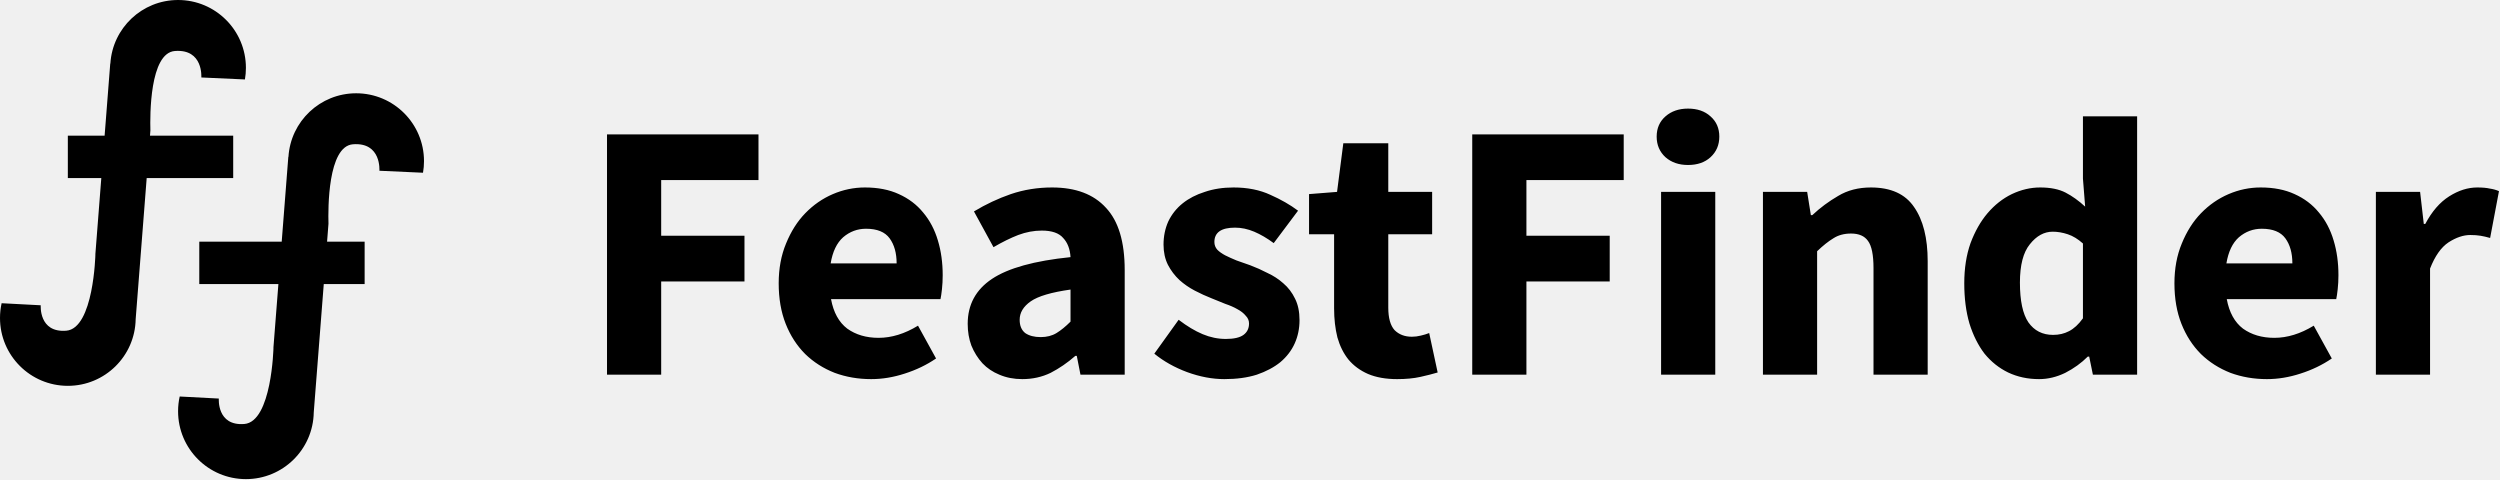
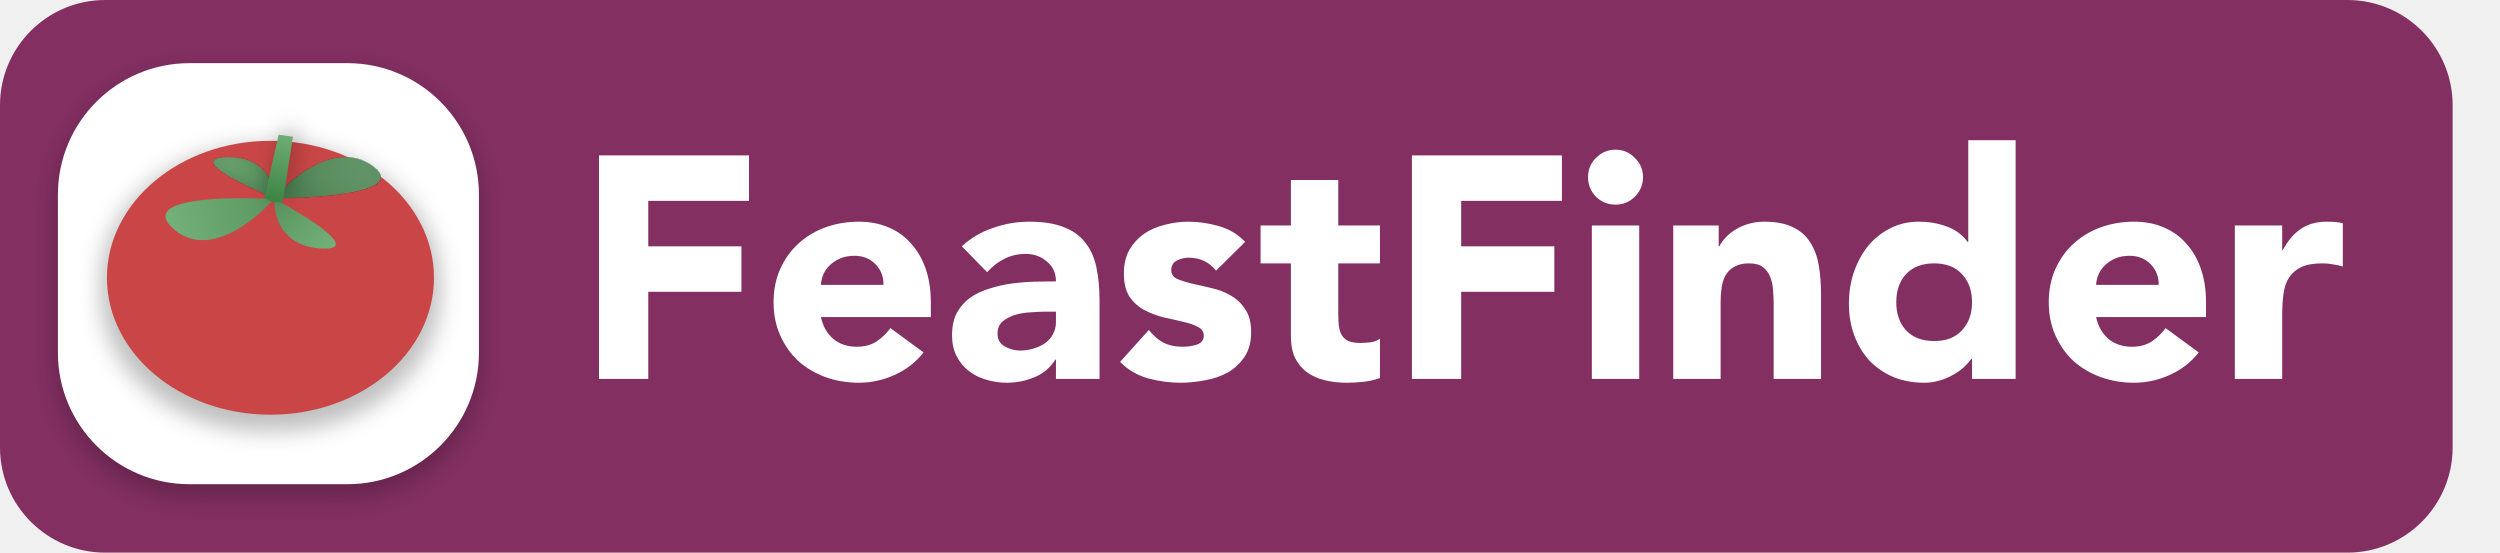
- <svg xmlns="http://www.w3.org/2000/svg" width="407" height="78" viewBox="0 0 407 78" fill="none">
-   <path fill-rule="evenodd" clip-rule="evenodd" d="M39.874 12.935C39.98 12.321 40.035 11.689 40.035 11.044C40.035 4.945 35.091 0 28.991 0C23.123 0 18.323 4.577 17.968 10.356L17.947 10.354L17.031 22.088H11.044V28.991H16.492L15.523 41.406L15.531 41.416C15.531 41.416 15.26 53.496 10.774 53.841C6.287 54.186 6.632 49.699 6.632 49.699L0.263 49.364C0.091 50.138 0 50.944 0 51.77C0 57.87 4.945 62.814 11.044 62.814C17.08 62.814 21.985 57.972 22.087 51.961L23.88 28.991H37.965V22.088H24.418L24.485 21.235C24.414 18.82 24.36 8.619 28.47 8.303C33.134 7.944 32.775 12.612 32.775 12.612L39.874 12.935ZM68.865 28.121C68.971 27.507 69.027 26.875 69.027 26.23C69.027 20.131 64.082 15.186 57.982 15.186C52.114 15.186 47.315 19.763 46.959 25.541L46.938 25.54L45.861 39.345H32.443V46.248H45.322L44.514 56.592L44.522 56.602C44.522 56.602 44.252 68.681 39.765 69.026C35.278 69.372 35.623 64.885 35.623 64.885L29.254 64.55C29.082 65.324 28.991 66.129 28.991 66.956C28.991 73.055 33.936 78 40.035 78C46.071 78 50.976 73.158 51.078 67.147L52.709 46.248H59.363V39.345H53.248L53.476 36.42C53.406 34.005 53.351 23.805 57.462 23.489C62.125 23.13 61.766 27.798 61.766 27.798L68.865 28.121ZM98.821 21.88V61H107.641V45.82H121.201V38.38H107.641V29.32H123.481V21.88H98.821ZM135.891 60.7C137.731 61.38 139.711 61.72 141.831 61.72C143.631 61.72 145.451 61.42 147.291 60.82C149.171 60.22 150.871 59.4 152.391 58.36L149.451 53.02C147.291 54.34 145.151 55 143.031 55C141.031 55 139.331 54.5 137.931 53.5C136.571 52.46 135.691 50.86 135.291 48.7H153.111C153.191 48.34 153.271 47.8 153.351 47.08C153.431 46.36 153.471 45.6 153.471 44.8C153.471 42.76 153.211 40.88 152.691 39.16C152.171 37.4 151.371 35.88 150.291 34.6C149.251 33.32 147.931 32.32 146.331 31.6C144.771 30.88 142.931 30.52 140.811 30.52C139.011 30.52 137.271 30.88 135.591 31.6C133.911 32.32 132.411 33.36 131.091 34.72C129.811 36.04 128.771 37.68 127.971 39.64C127.171 41.56 126.771 43.72 126.771 46.12C126.771 48.6 127.151 50.8 127.911 52.72C128.671 54.64 129.731 56.28 131.091 57.64C132.451 58.96 134.051 59.98 135.891 60.7ZM145.971 42.88H135.231C135.551 40.96 136.231 39.54 137.271 38.62C138.351 37.7 139.591 37.24 140.991 37.24C142.791 37.24 144.071 37.76 144.831 38.8C145.591 39.84 145.971 41.2 145.971 42.88ZM162.701 61C163.821 61.48 165.061 61.72 166.421 61.72C168.101 61.72 169.641 61.38 171.041 60.7C172.441 59.98 173.781 59.06 175.061 57.94H175.301L175.901 61H183.101V43.96C183.101 39.36 182.081 35.98 180.041 33.82C178.041 31.62 175.121 30.52 171.281 30.52C168.921 30.52 166.681 30.88 164.561 31.6C162.481 32.32 160.481 33.26 158.561 34.42L161.741 40.24C163.181 39.4 164.521 38.74 165.761 38.26C167.041 37.78 168.321 37.54 169.601 37.54C171.241 37.54 172.401 37.94 173.081 38.74C173.801 39.5 174.201 40.54 174.281 41.86C168.401 42.46 164.141 43.64 161.501 45.4C158.861 47.16 157.541 49.6 157.541 52.72C157.541 54 157.741 55.18 158.141 56.26C158.581 57.34 159.181 58.3 159.941 59.14C160.701 59.94 161.621 60.56 162.701 61ZM172.001 54.22C171.281 54.66 170.421 54.88 169.421 54.88C168.381 54.88 167.541 54.66 166.901 54.22C166.301 53.74 166.001 53.02 166.001 52.06C166.001 50.9 166.601 49.9 167.801 49.06C169.001 48.22 171.161 47.58 174.281 47.14V52.36C173.481 53.16 172.721 53.78 172.001 54.22ZM193.262 60.58C195.342 61.34 197.362 61.72 199.322 61.72C201.322 61.72 203.082 61.48 204.602 61C206.122 60.48 207.402 59.8 208.442 58.96C209.482 58.08 210.262 57.06 210.782 55.9C211.302 54.74 211.562 53.48 211.562 52.12C211.562 50.76 211.322 49.6 210.842 48.64C210.362 47.64 209.722 46.8 208.922 46.12C208.162 45.44 207.302 44.88 206.342 44.44C205.422 43.96 204.482 43.54 203.522 43.18C202.762 42.9 202.022 42.64 201.302 42.4C200.622 42.12 200.002 41.84 199.442 41.56C198.922 41.28 198.502 40.98 198.182 40.66C197.862 40.3 197.702 39.88 197.702 39.4C197.702 37.84 198.822 37.06 201.062 37.06C202.102 37.06 203.142 37.28 204.182 37.72C205.222 38.16 206.282 38.78 207.362 39.58L211.322 34.3C210.042 33.34 208.542 32.48 206.822 31.72C205.102 30.92 203.102 30.52 200.822 30.52C199.102 30.52 197.542 30.76 196.142 31.24C194.742 31.68 193.542 32.3 192.542 33.1C191.542 33.9 190.762 34.88 190.202 36.04C189.682 37.2 189.422 38.46 189.422 39.82C189.422 41.06 189.662 42.16 190.142 43.12C190.622 44.04 191.242 44.86 192.002 45.58C192.762 46.26 193.602 46.84 194.522 47.32C195.442 47.8 196.362 48.22 197.282 48.58C198.042 48.9 198.782 49.2 199.502 49.48C200.222 49.72 200.862 50 201.422 50.32C202.022 50.64 202.482 51 202.802 51.4C203.162 51.76 203.342 52.18 203.342 52.66C203.342 53.46 203.042 54.08 202.442 54.52C201.842 54.96 200.882 55.18 199.562 55.18C198.282 55.18 197.022 54.92 195.782 54.4C194.542 53.88 193.242 53.1 191.882 52.06L187.922 57.58C189.442 58.82 191.222 59.82 193.262 60.58ZM222.712 60.88C224.032 61.44 225.612 61.72 227.452 61.72C228.892 61.72 230.152 61.6 231.232 61.36C232.312 61.12 233.252 60.88 234.052 60.64L232.672 54.22C232.272 54.38 231.812 54.52 231.292 54.64C230.812 54.76 230.332 54.82 229.852 54.82C228.692 54.82 227.752 54.46 227.032 53.74C226.352 52.98 226.012 51.76 226.012 50.08V38.14H233.152V31.24H226.012V23.32H218.692L217.672 31.24L213.112 31.6V38.14H217.192V50.2C217.192 51.92 217.372 53.5 217.732 54.94C218.132 56.34 218.732 57.54 219.532 58.54C220.372 59.54 221.432 60.32 222.712 60.88ZM239.681 21.88V61H248.501V45.82H262.061V38.38H248.501V29.32H264.341V21.88H239.681ZM279.245 31.24H270.425V61H279.245V31.24ZM271.145 25.6C272.105 26.44 273.325 26.86 274.805 26.86C276.325 26.86 277.545 26.44 278.465 25.6C279.425 24.72 279.905 23.6 279.905 22.24C279.905 20.88 279.425 19.78 278.465 18.94C277.545 18.1 276.325 17.68 274.805 17.68C273.325 17.68 272.105 18.1 271.145 18.94C270.185 19.78 269.705 20.88 269.705 22.24C269.705 23.6 270.185 24.72 271.145 25.6ZM294.207 31.24H287.007V61H295.827V40.9C296.787 39.98 297.667 39.28 298.467 38.8C299.267 38.28 300.227 38.02 301.347 38.02C302.627 38.02 303.547 38.42 304.107 39.22C304.707 40.02 305.007 41.5 305.007 43.66V61H313.827V42.52C313.827 38.76 313.087 35.82 311.607 33.7C310.167 31.58 307.827 30.52 304.587 30.52C302.547 30.52 300.767 30.98 299.247 31.9C297.727 32.78 296.327 33.82 295.047 35.02H294.807L294.207 31.24ZM326.923 60.64C328.443 61.36 330.123 61.72 331.963 61.72C333.403 61.72 334.823 61.38 336.223 60.7C337.623 59.98 338.843 59.1 339.883 58.06H340.123L340.723 61H347.923V18.94H339.103V29.08L339.463 33.64C338.423 32.68 337.363 31.92 336.283 31.36C335.203 30.8 333.823 30.52 332.143 30.52C330.583 30.52 329.043 30.88 327.523 31.6C326.043 32.32 324.723 33.36 323.563 34.72C322.443 36.04 321.523 37.66 320.803 39.58C320.123 41.5 319.783 43.68 319.783 46.12C319.783 48.56 320.063 50.74 320.623 52.66C321.223 54.58 322.043 56.22 323.083 57.58C324.163 58.9 325.443 59.92 326.923 60.64ZM336.823 53.92C336.063 54.32 335.203 54.52 334.243 54.52C332.523 54.52 331.183 53.84 330.223 52.48C329.303 51.12 328.843 48.96 328.843 46C328.843 43.16 329.383 41.08 330.463 39.76C331.543 38.4 332.783 37.72 334.183 37.72C334.983 37.72 335.803 37.86 336.643 38.14C337.483 38.42 338.303 38.92 339.103 39.64V51.82C338.383 52.82 337.623 53.52 336.823 53.92ZM363.118 60.7C364.958 61.38 366.938 61.72 369.058 61.72C370.858 61.72 372.678 61.42 374.518 60.82C376.398 60.22 378.098 59.4 379.618 58.36L376.678 53.02C374.518 54.34 372.378 55 370.258 55C368.258 55 366.558 54.5 365.158 53.5C363.798 52.46 362.918 50.86 362.518 48.7H380.338C380.418 48.34 380.498 47.8 380.578 47.08C380.658 46.36 380.698 45.6 380.698 44.8C380.698 42.76 380.438 40.88 379.918 39.16C379.398 37.4 378.598 35.88 377.518 34.6C376.478 33.32 375.158 32.32 373.558 31.6C371.998 30.88 370.158 30.52 368.038 30.52C366.238 30.52 364.498 30.88 362.818 31.6C361.138 32.32 359.638 33.36 358.318 34.72C357.038 36.04 355.998 37.68 355.198 39.64C354.398 41.56 353.998 43.72 353.998 46.12C353.998 48.6 354.378 50.8 355.138 52.72C355.898 54.64 356.958 56.28 358.318 57.64C359.678 58.96 361.278 59.98 363.118 60.7ZM373.198 42.88H362.458C362.778 40.96 363.458 39.54 364.498 38.62C365.578 37.7 366.818 37.24 368.218 37.24C370.018 37.24 371.298 37.76 372.058 38.8C372.818 39.84 373.198 41.2 373.198 42.88ZM393.993 31.24H386.793V61H395.613V43.72C396.413 41.68 397.413 40.26 398.613 39.46C399.853 38.66 401.033 38.26 402.153 38.26C402.793 38.26 403.353 38.3 403.833 38.38C404.313 38.46 404.833 38.58 405.393 38.74L406.833 31.12C406.393 30.92 405.893 30.78 405.333 30.7C404.813 30.58 404.133 30.52 403.293 30.52C401.773 30.52 400.253 31 398.733 31.96C397.213 32.92 395.913 34.42 394.833 36.46H394.593L393.993 31.24Z" fill="black" />
+ <svg xmlns="http://www.w3.org/2000/svg" width="475" height="105" viewBox="0 0 475 105" fill="none">
+   <rect width="466" height="105" rx="20" fill="#6C0543" fill-opacity="0.82" />
+   <g filter="url(#filter0_d)">
+     <rect x="11" y="12" width="80" height="80" rx="25" fill="white" />
+   </g>
+   <path d="M113.811 29.52H142.311V38.16H123.171V46.8H140.871V55.44H123.171V72H113.811V29.52ZM175.477 66.96C174.037 68.8 172.217 70.22 170.017 71.22C167.817 72.22 165.537 72.72 163.177 72.72C160.937 72.72 158.817 72.36 156.817 71.64C154.857 70.92 153.137 69.9 151.657 68.58C150.217 67.22 149.077 65.6 148.237 63.72C147.397 61.84 146.977 59.74 146.977 57.42C146.977 55.1 147.397 53 148.237 51.12C149.077 49.24 150.217 47.64 151.657 46.32C153.137 44.96 154.857 43.92 156.817 43.2C158.817 42.48 160.937 42.12 163.177 42.12C165.257 42.12 167.137 42.48 168.817 43.2C170.537 43.92 171.977 44.96 173.137 46.32C174.337 47.64 175.257 49.24 175.897 51.12C176.537 53 176.857 55.1 176.857 57.42V60.24H155.977C156.337 61.96 157.117 63.34 158.317 64.38C159.517 65.38 160.997 65.88 162.757 65.88C164.237 65.88 165.477 65.56 166.477 64.92C167.517 64.24 168.417 63.38 169.177 62.34L175.477 66.96ZM167.857 54.12C167.897 52.6 167.397 51.3 166.357 50.22C165.317 49.14 163.977 48.6 162.337 48.6C161.337 48.6 160.457 48.76 159.697 49.08C158.937 49.4 158.277 49.82 157.717 50.34C157.197 50.82 156.777 51.4 156.457 52.08C156.177 52.72 156.017 53.4 155.977 54.12H167.857ZM200.63 68.34H200.51C199.51 69.9 198.17 71.02 196.49 71.7C194.85 72.38 193.11 72.72 191.27 72.72C189.91 72.72 188.59 72.52 187.31 72.12C186.07 71.76 184.97 71.2 184.01 70.44C183.05 69.68 182.29 68.74 181.73 67.62C181.17 66.5 180.89 65.2 180.89 63.72C180.89 62.04 181.19 60.62 181.79 59.46C182.43 58.3 183.27 57.34 184.31 56.58C185.39 55.82 186.61 55.24 187.97 54.84C189.33 54.4 190.73 54.08 192.17 53.88C193.65 53.68 195.11 53.56 196.55 53.52C198.03 53.48 199.39 53.46 200.63 53.46C200.63 51.86 200.05 50.6 198.89 49.68C197.77 48.72 196.43 48.24 194.87 48.24C193.39 48.24 192.03 48.56 190.79 49.2C189.59 49.8 188.51 50.64 187.55 51.72L182.75 46.8C184.43 45.24 186.39 44.08 188.63 43.32C190.87 42.52 193.19 42.12 195.59 42.12C198.23 42.12 200.39 42.46 202.07 43.14C203.79 43.78 205.15 44.74 206.15 46.02C207.19 47.3 207.91 48.88 208.31 50.76C208.71 52.6 208.91 54.74 208.91 57.18V72H200.63V68.34ZM198.41 59.22C197.73 59.22 196.87 59.26 195.83 59.34C194.83 59.38 193.85 59.54 192.89 59.82C191.97 60.1 191.17 60.52 190.49 61.08C189.85 61.64 189.53 62.42 189.53 63.42C189.53 64.5 189.99 65.3 190.91 65.82C191.83 66.34 192.79 66.6 193.79 66.6C194.67 66.6 195.51 66.48 196.31 66.24C197.15 66 197.89 65.66 198.53 65.22C199.17 64.78 199.67 64.22 200.03 63.54C200.43 62.86 200.63 62.06 200.63 61.14V59.22H198.41ZM231.057 51.42C229.737 49.78 227.997 48.96 225.837 48.96C225.077 48.96 224.337 49.14 223.617 49.5C222.897 49.86 222.537 50.48 222.537 51.36C222.537 52.08 222.897 52.62 223.617 52.98C224.377 53.3 225.317 53.6 226.437 53.88C227.597 54.12 228.817 54.4 230.097 54.72C231.417 55 232.637 55.46 233.757 56.1C234.917 56.74 235.857 57.62 236.577 58.74C237.337 59.82 237.717 61.28 237.717 63.12C237.717 65 237.297 66.56 236.457 67.8C235.657 69 234.617 69.98 233.337 70.74C232.057 71.46 230.617 71.96 229.017 72.24C227.417 72.56 225.837 72.72 224.277 72.72C222.237 72.72 220.177 72.44 218.097 71.88C216.017 71.28 214.257 70.24 212.817 68.76L218.277 62.7C219.117 63.74 220.037 64.54 221.037 65.1C222.077 65.62 223.277 65.88 224.637 65.88C225.677 65.88 226.617 65.74 227.457 65.46C228.297 65.14 228.717 64.58 228.717 63.78C228.717 63.02 228.337 62.46 227.577 62.1C226.857 61.7 225.917 61.38 224.757 61.14C223.637 60.86 222.417 60.58 221.097 60.3C219.817 59.98 218.597 59.52 217.437 58.92C216.317 58.32 215.377 57.48 214.617 56.4C213.897 55.28 213.537 53.8 213.537 51.96C213.537 50.24 213.877 48.76 214.557 47.52C215.277 46.28 216.197 45.26 217.317 44.46C218.477 43.66 219.797 43.08 221.277 42.72C222.757 42.32 224.257 42.12 225.777 42.12C227.697 42.12 229.637 42.4 231.597 42.96C233.557 43.52 235.217 44.52 236.577 45.96L231.057 51.42ZM262.19 50.04H254.27V59.76C254.27 60.56 254.31 61.3 254.39 61.98C254.47 62.62 254.65 63.18 254.93 63.66C255.21 64.14 255.63 64.52 256.19 64.8C256.79 65.04 257.57 65.16 258.53 65.16C259.01 65.16 259.63 65.12 260.39 65.04C261.19 64.92 261.79 64.68 262.19 64.32V71.82C261.19 72.18 260.15 72.42 259.07 72.54C257.99 72.66 256.93 72.72 255.89 72.72C254.37 72.72 252.97 72.56 251.69 72.24C250.41 71.92 249.29 71.42 248.33 70.74C247.37 70.02 246.61 69.1 246.05 67.98C245.53 66.86 245.27 65.5 245.27 63.9V50.04H239.51V42.84H245.27V34.2H254.27V42.84H262.19V50.04ZM268.264 29.52H296.764V38.16H277.624V46.8H295.324V55.44H277.624V72H268.264V29.52ZM302.45 42.84H311.45V72H302.45V42.84ZM301.73 33.66C301.73 32.22 302.23 31 303.23 30C304.27 28.96 305.51 28.44 306.95 28.44C308.39 28.44 309.61 28.96 310.61 30C311.65 31 312.17 32.22 312.17 33.66C312.17 35.1 311.65 36.34 310.61 37.38C309.61 38.38 308.39 38.88 306.95 38.88C305.51 38.88 304.27 38.38 303.23 37.38C302.23 36.34 301.73 35.1 301.73 33.66ZM317.916 42.84H326.556V46.8H326.676C326.956 46.24 327.356 45.68 327.876 45.12C328.396 44.56 329.016 44.06 329.736 43.62C330.456 43.18 331.276 42.82 332.196 42.54C333.116 42.26 334.116 42.12 335.196 42.12C337.476 42.12 339.316 42.48 340.716 43.2C342.116 43.88 343.196 44.84 343.956 46.08C344.756 47.32 345.296 48.78 345.576 50.46C345.856 52.14 345.996 53.96 345.996 55.92V72H336.996V57.72C336.996 56.88 336.956 56.02 336.876 55.14C336.836 54.22 336.656 53.38 336.336 52.62C336.056 51.86 335.596 51.24 334.956 50.76C334.356 50.28 333.476 50.04 332.316 50.04C331.156 50.04 330.216 50.26 329.496 50.7C328.776 51.1 328.216 51.66 327.816 52.38C327.456 53.06 327.216 53.84 327.096 54.72C326.976 55.6 326.916 56.52 326.916 57.48V72H317.916V42.84ZM382.969 72H374.689V68.16H374.569C374.209 68.68 373.729 69.22 373.129 69.78C372.569 70.3 371.889 70.78 371.089 71.22C370.329 71.66 369.469 72.02 368.509 72.3C367.589 72.58 366.629 72.72 365.629 72.72C363.469 72.72 361.509 72.36 359.749 71.64C357.989 70.88 356.469 69.84 355.189 68.52C353.949 67.16 352.989 65.56 352.309 63.72C351.629 61.88 351.289 59.86 351.289 57.66C351.289 55.62 351.589 53.68 352.189 51.84C352.829 49.96 353.709 48.3 354.829 46.86C355.989 45.42 357.389 44.28 359.029 43.44C360.669 42.56 362.529 42.12 364.609 42.12C366.489 42.12 368.229 42.42 369.829 43.02C371.469 43.58 372.809 44.56 373.849 45.96H373.969V26.64H382.969V72ZM374.689 57.42C374.689 55.22 374.049 53.44 372.769 52.08C371.529 50.72 369.769 50.04 367.489 50.04C365.209 50.04 363.429 50.72 362.149 52.08C360.909 53.44 360.289 55.22 360.289 57.42C360.289 59.62 360.909 61.4 362.149 62.76C363.429 64.12 365.209 64.8 367.489 64.8C369.769 64.8 371.529 64.12 372.769 62.76C374.049 61.4 374.689 59.62 374.689 57.42ZM417.762 66.96C416.322 68.8 414.502 70.22 412.302 71.22C410.102 72.22 407.822 72.72 405.462 72.72C403.222 72.72 401.102 72.36 399.102 71.64C397.142 70.92 395.422 69.9 393.942 68.58C392.502 67.22 391.362 65.6 390.522 63.72C389.682 61.84 389.262 59.74 389.262 57.42C389.262 55.1 389.682 53 390.522 51.12C391.362 49.24 392.502 47.64 393.942 46.32C395.422 44.96 397.142 43.92 399.102 43.2C401.102 42.48 403.222 42.12 405.462 42.12C407.542 42.12 409.422 42.48 411.102 43.2C412.822 43.92 414.262 44.96 415.422 46.32C416.622 47.64 417.542 49.24 418.182 51.12C418.822 53 419.142 55.1 419.142 57.42V60.24H398.262C398.622 61.96 399.402 63.34 400.602 64.38C401.802 65.38 403.282 65.88 405.042 65.88C406.522 65.88 407.762 65.56 408.762 64.92C409.802 64.24 410.702 63.38 411.462 62.34L417.762 66.96ZM410.142 54.12C410.182 52.6 409.682 51.3 408.642 50.22C407.602 49.14 406.262 48.6 404.622 48.6C403.622 48.6 402.742 48.76 401.982 49.08C401.222 49.4 400.562 49.82 400.002 50.34C399.482 50.82 399.062 51.4 398.742 52.08C398.462 52.72 398.302 53.4 398.262 54.12H410.142ZM424.616 42.84H433.616V47.52H433.736C434.696 45.72 435.836 44.38 437.156 43.5C438.476 42.58 440.136 42.12 442.136 42.12C442.656 42.12 443.176 42.14 443.696 42.18C444.216 42.22 444.696 42.3 445.136 42.42V50.64C444.496 50.44 443.856 50.3 443.216 50.22C442.616 50.1 441.976 50.04 441.296 50.04C439.576 50.04 438.216 50.28 437.216 50.76C436.216 51.24 435.436 51.92 434.876 52.8C434.356 53.64 434.016 54.66 433.856 55.86C433.696 57.06 433.616 58.38 433.616 59.82V72H424.616V42.84Z" fill="white" />
+   <g filter="url(#filter1_d)">
+     <ellipse cx="51.388" cy="52.777" rx="31.068" ry="26.019" fill="#CA4646" />
+   </g>
+   <g filter="url(#filter2_i)">
+     <path d="M52.165 37.631C55.546 33.571 63.999 26.667 70.762 31.54C77.525 36.413 61.182 37.631 52.165 37.631Z" fill="url(#paint0_linear)" />
+   </g>
+   <path d="M51.953 37.838C48.292 42.121 39.358 49.239 32.907 43.441C26.456 37.644 42.916 37.29 51.953 37.838Z" fill="url(#paint1_linear)" />
+   <g filter="url(#filter3_i)">
+     <path d="M52.165 37.631C46.074 35.133 35.719 30.084 43.029 29.87C50.338 29.656 52.165 34.955 52.165 37.631Z" fill="url(#paint2_linear)" />
+   </g>
+   <path d="M52.198 37.84C58.365 41.14 68.774 47.636 61.072 47.219C53.37 46.803 51.947 40.793 52.198 37.84Z" fill="url(#paint3_linear)" />
+   <g filter="url(#filter4_d)">
+     <path d="M50.223 37.631L51.777 38.408L53.718 38.408L55.66 25.981L52.942 25.592L50.223 37.631Z" fill="url(#paint4_linear)" />
+   </g>
+   <defs>
+     <filter id="filter0_d" x="6" y="9" width="90" height="90" filterUnits="userSpaceOnUse" color-interpolation-filters="sRGB">
+       <feFlood flood-opacity="0" result="BackgroundImageFix" />
+       <feColorMatrix in="SourceAlpha" type="matrix" values="0 0 0 0 0 0 0 0 0 0 0 0 0 0 0 0 0 0 127 0" />
+       <feOffset dy="2" />
+       <feGaussianBlur stdDeviation="2.5" />
+       <feColorMatrix type="matrix" values="0 0 0 0 0 0 0 0 0 0 0 0 0 0 0 0 0 0 0.25 0" />
+       <feBlend mode="normal" in2="BackgroundImageFix" result="effect1_dropShadow" />
+       <feBlend mode="normal" in="SourceGraphic" in2="effect1_dropShadow" result="shape" />
+     </filter>
+     <filter id="filter1_d" x="15.32" y="23.757" width="72.136" height="62.039" filterUnits="userSpaceOnUse" color-interpolation-filters="sRGB">
+       <feFlood flood-opacity="0" result="BackgroundImageFix" />
+       <feColorMatrix in="SourceAlpha" type="matrix" values="0 0 0 0 0 0 0 0 0 0 0 0 0 0 0 0 0 0 127 0" />
+       <feMorphology radius="1" operator="dilate" in="SourceAlpha" result="effect1_dropShadow" />
+       <feOffset dy="2" />
+       <feGaussianBlur stdDeviation="2" />
+       <feColorMatrix type="matrix" values="0 0 0 0 0 0 0 0 0 0 0 0 0 0 0 0 0 0 0.25 0" />
+       <feBlend mode="normal" in2="BackgroundImageFix" result="effect1_dropShadow" />
+       <feBlend mode="normal" in="SourceGraphic" in2="effect1_dropShadow" result="shape" />
+     </filter>
+     <filter id="filter2_i" x="51.165" y="28.864" width="21.194" height="8.767" filterUnits="userSpaceOnUse" color-interpolation-filters="sRGB">
+       <feFlood flood-opacity="0" result="BackgroundImageFix" />
+       <feBlend mode="normal" in="SourceGraphic" in2="BackgroundImageFix" result="shape" />
+       <feColorMatrix in="SourceAlpha" type="matrix" values="0 0 0 0 0 0 0 0 0 0 0 0 0 0 0 0 0 0 127 0" result="hardAlpha" />
+       <feOffset dx="-1" dy="-1" />
+       <feGaussianBlur stdDeviation="5" />
+       <feComposite in2="hardAlpha" operator="arithmetic" k2="-1" k3="1" />
+       <feColorMatrix type="matrix" values="0 0 0 0 0 0 0 0 0 0 0 0 0 0 0 0 0 0 0.2 0" />
+       <feBlend mode="normal" in2="shape" result="effect1_innerShadow" />
+     </filter>
+     <filter id="filter3_i" x="39.515" y="28.864" width="12.65" height="8.767" filterUnits="userSpaceOnUse" color-interpolation-filters="sRGB">
+       <feFlood flood-opacity="0" result="BackgroundImageFix" />
+       <feBlend mode="normal" in="SourceGraphic" in2="BackgroundImageFix" result="shape" />
+       <feColorMatrix in="SourceAlpha" type="matrix" values="0 0 0 0 0 0 0 0 0 0 0 0 0 0 0 0 0 0 127 0" result="hardAlpha" />
+       <feOffset dx="-1" dy="-1" />
+       <feGaussianBlur stdDeviation="2" />
+       <feComposite in2="hardAlpha" operator="arithmetic" k2="-1" k3="1" />
+       <feColorMatrix type="matrix" values="0 0 0 0 0 0 0 0 0 0 0 0 0 0 0 0 0 0 0.2 0" />
+       <feBlend mode="normal" in2="shape" result="effect1_innerShadow" />
+     </filter>
+     <filter id="filter4_d" x="45.459" y="20.189" width="17.042" height="21.732" filterUnits="userSpaceOnUse" color-interpolation-filters="sRGB">
+       <feFlood flood-opacity="0" result="BackgroundImageFix" />
+       <feColorMatrix in="SourceAlpha" type="matrix" values="0 0 0 0 0 0 0 0 0 0 0 0 0 0 0 0 0 0 127 0" />
+       <feOffset dx="1" dy="-1" />
+       <feGaussianBlur stdDeviation="2" />
+       <feColorMatrix type="matrix" values="0 0 0 0 0 0 0 0 0 0 0 0 0 0 0 0 0 0 0.25 0" />
+       <feBlend mode="normal" in2="BackgroundImageFix" result="effect1_dropShadow" />
+       <feBlend mode="normal" in="SourceGraphic" in2="effect1_dropShadow" result="shape" />
+     </filter>
+     <linearGradient id="paint0_linear" x1="69.252" y1="31.806" x2="54.883" y2="36.854" gradientUnits="userSpaceOnUse">
+       <stop stop-color="#73AF79" />
+       <stop offset="1" stop-color="#5A9660" />
+     </linearGradient>
+     <linearGradient id="paint1_linear" x1="32.748" y1="42.68" x2="52.165" y2="38.02" gradientUnits="userSpaceOnUse">
+       <stop stop-color="#73AF79" />
+       <stop offset="1" stop-color="#5A9660" />
+     </linearGradient>
+     <linearGradient id="paint2_linear" x1="40.515" y1="29.864" x2="50.223" y2="37.631" gradientUnits="userSpaceOnUse">
+       <stop stop-color="#73AF79" />
+       <stop offset="1" stop-color="#5A9660" />
+     </linearGradient>
+     <linearGradient id="paint3_linear" x1="62.651" y1="47.34" x2="52.942" y2="38.408" gradientUnits="userSpaceOnUse">
+       <stop stop-color="#73AF79" />
+       <stop offset="1" stop-color="#5A9660" />
+     </linearGradient>
+     <linearGradient id="paint4_linear" x1="55.272" y1="22.097" x2="52.165" y2="38.408" gradientUnits="userSpaceOnUse">
+       <stop stop-color="#7DB983" />
+       <stop offset="1" stop-color="#3C8443" />
+     </linearGradient>
+   </defs>
</svg>
